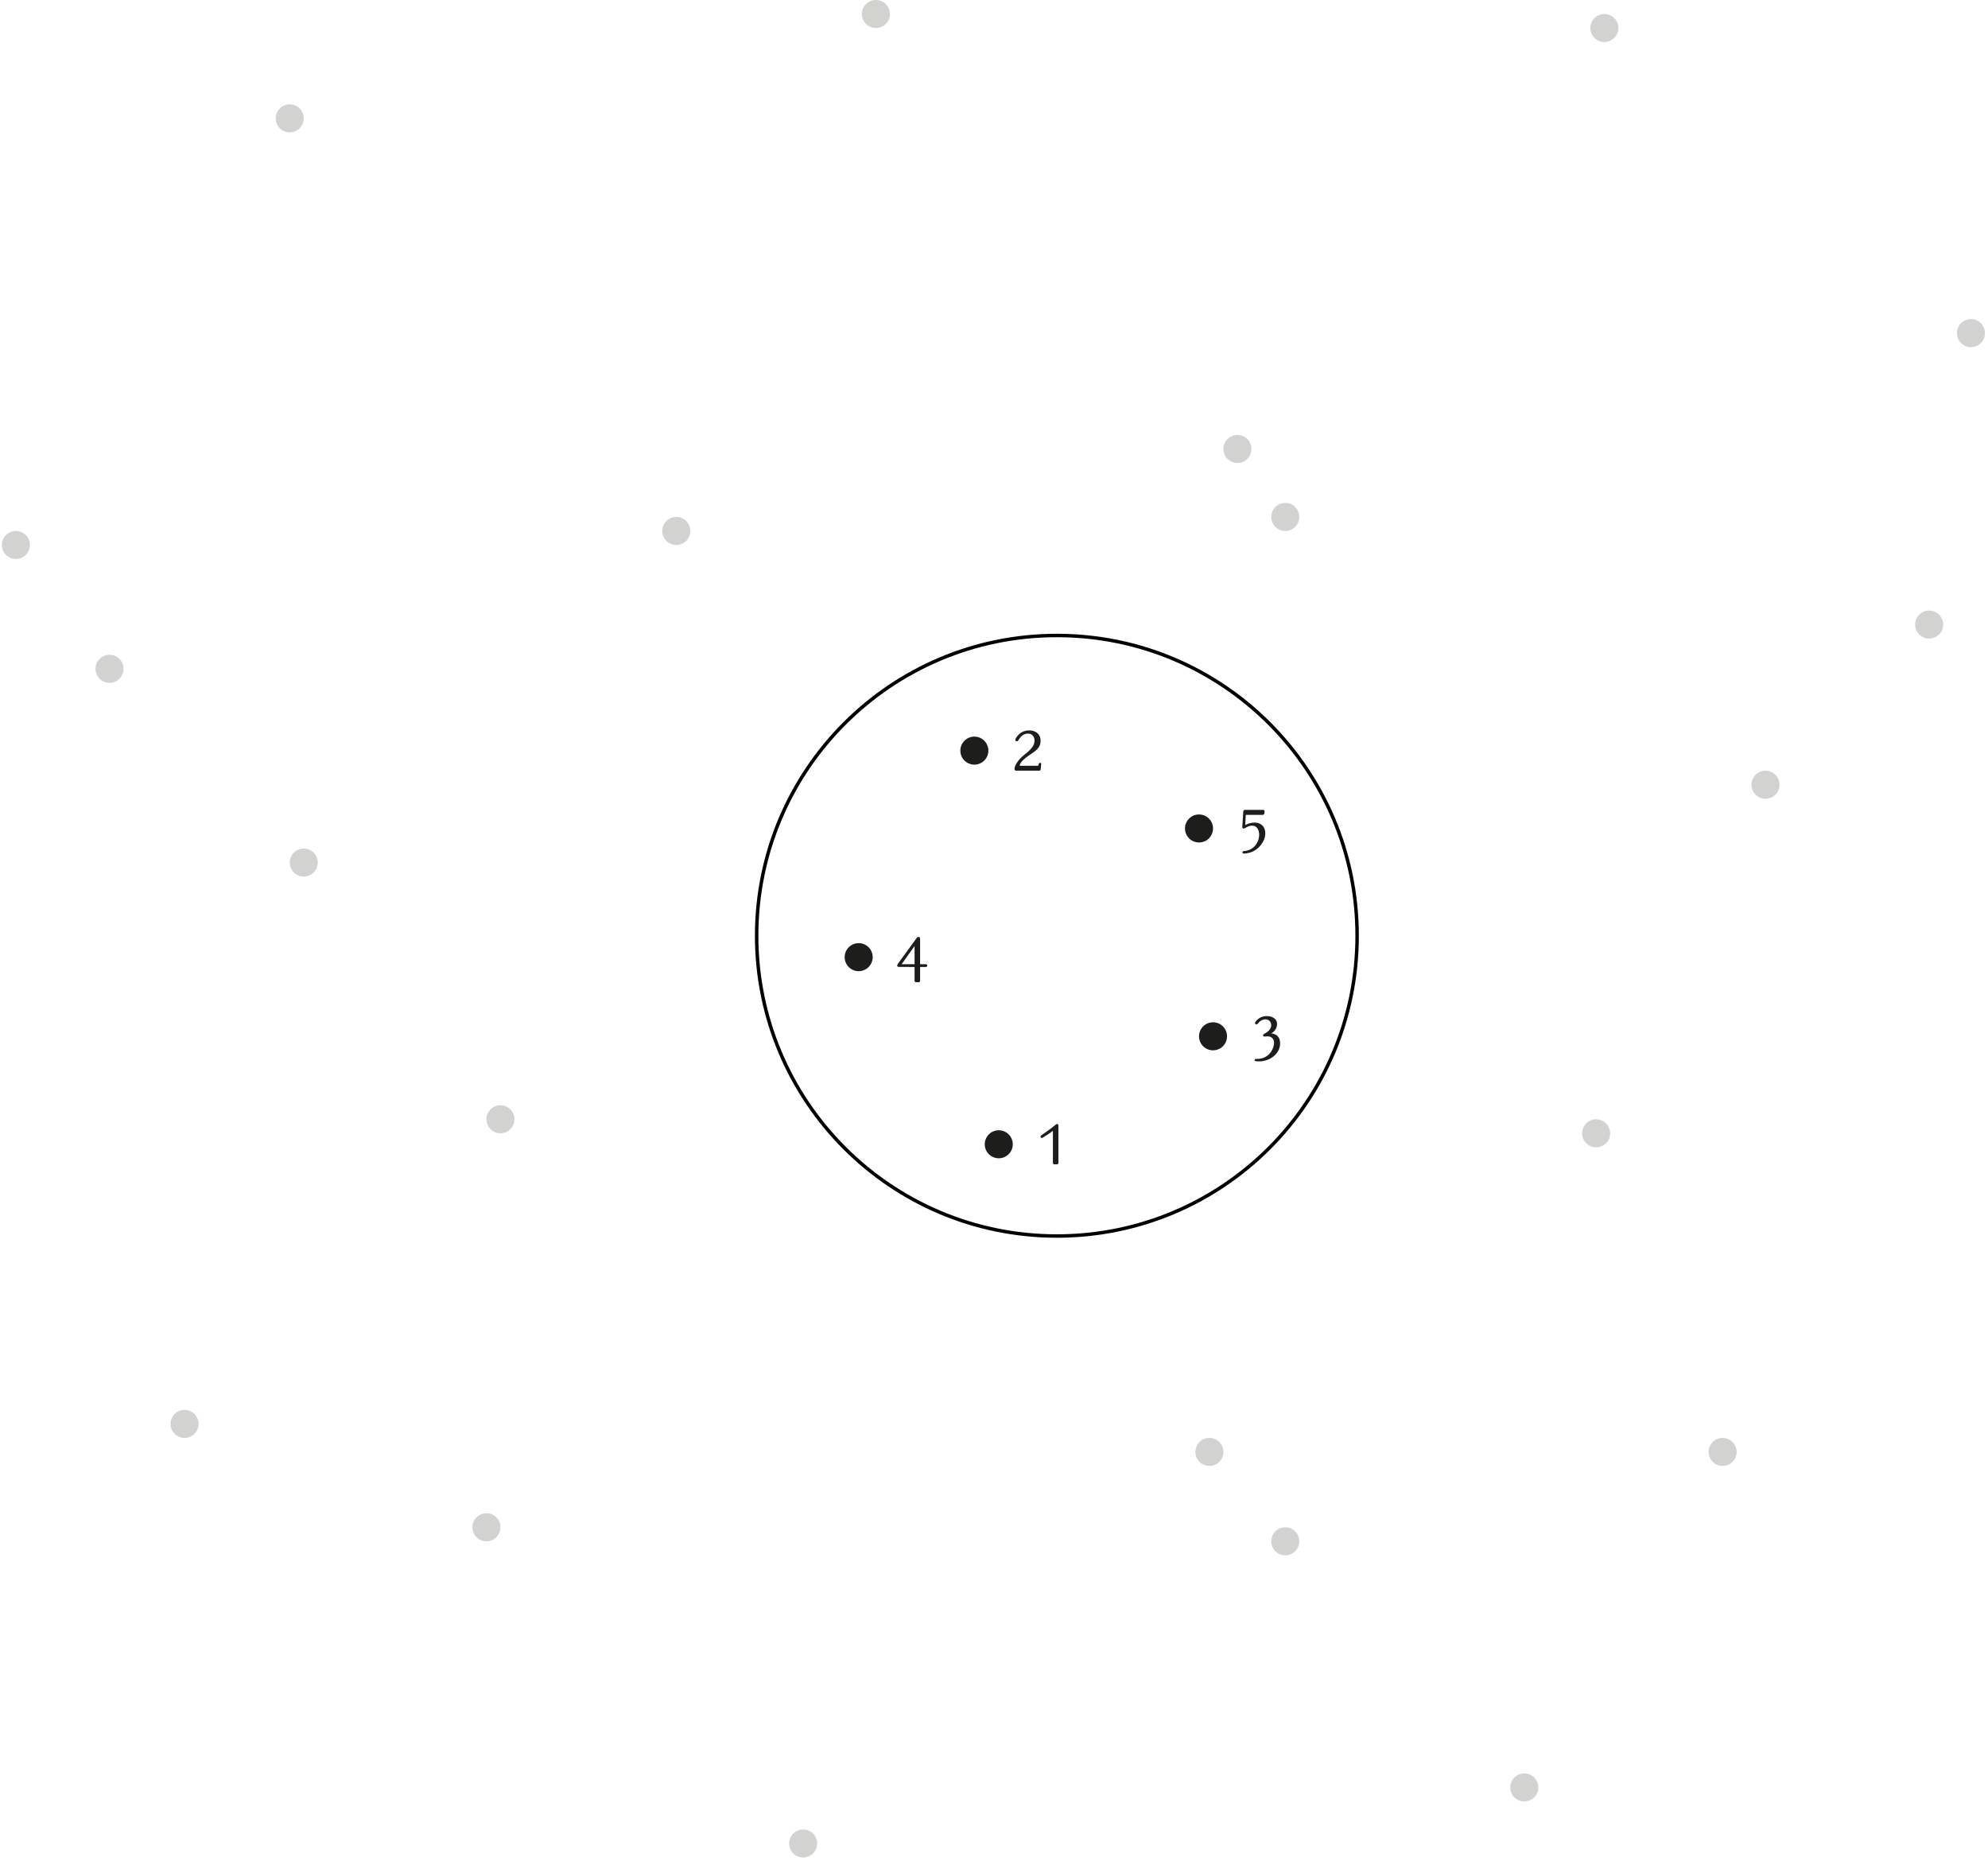
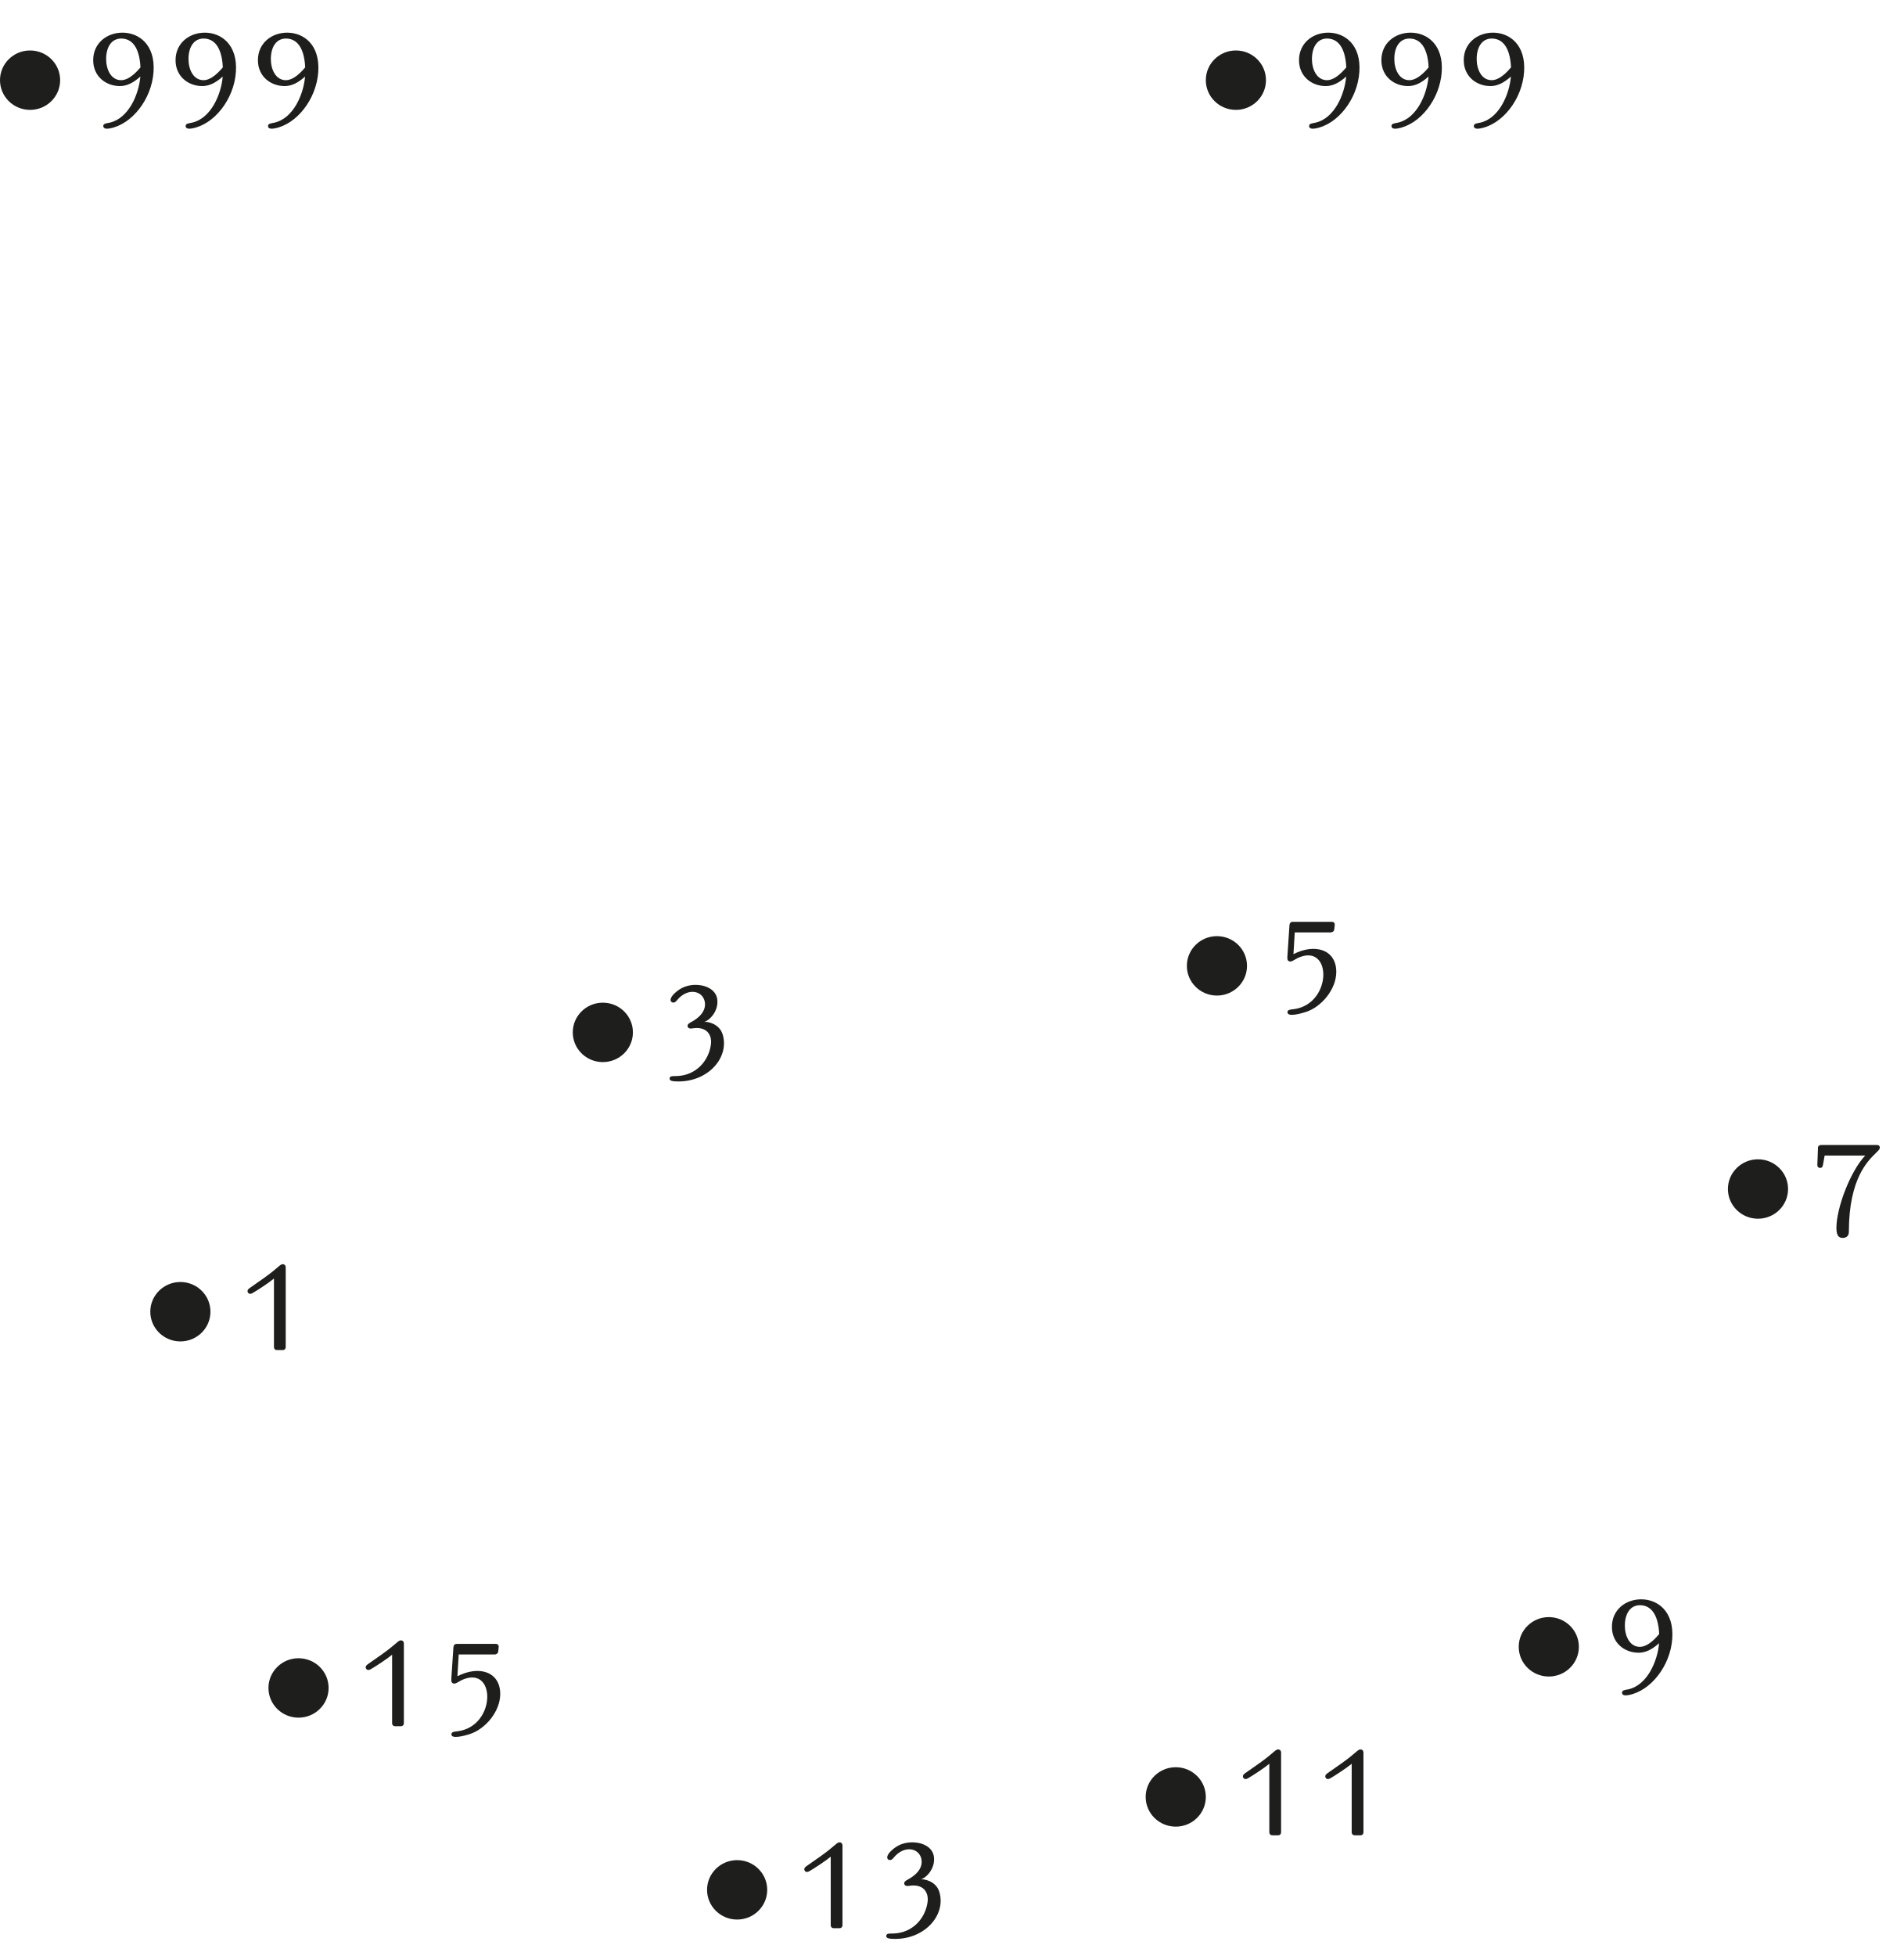
- <svg xmlns="http://www.w3.org/2000/svg" width="576" height="539" viewBox="0 0 576 539" fill="none">
-   <path d="M393.21 271.09C393.21 319.133 354.263 358.08 306.22 358.08C258.177 358.08 219.23 319.133 219.23 271.09C219.23 223.047 258.177 184.1 306.22 184.1C354.263 184.1 393.21 223.047 393.21 271.09Z" stroke="black" />
-   <g opacity="0.2">
-     <path d="M83.95 38.35C86.192 38.35 88.01 36.532 88.01 34.29C88.01 32.048 86.192 30.23 83.95 30.23C81.708 30.23 79.89 32.048 79.89 34.29C79.89 36.532 81.708 38.35 83.95 38.35Z" fill="#1D1D1B" />
-     <path d="M253.78 8.12C256.022 8.12 257.84 6.302 257.84 4.06C257.84 1.818 256.022 0 253.78 0C251.538 0 249.72 1.818 249.72 4.06C249.72 6.302 251.538 8.12 253.78 8.12Z" fill="#1D1D1B" />
-     <path d="M195.95 157.88C198.192 157.88 200.01 156.062 200.01 153.82C200.01 151.578 198.192 149.76 195.95 149.76C193.708 149.76 191.89 151.578 191.89 153.82C191.89 156.062 193.708 157.88 195.95 157.88Z" fill="#1D1D1B" />
-     <path d="M358.53 134.13C360.772 134.13 362.59 132.312 362.59 130.07C362.59 127.828 360.772 126.01 358.53 126.01C356.288 126.01 354.47 127.828 354.47 130.07C354.47 132.312 356.288 134.13 358.53 134.13Z" fill="#1D1D1B" />
-     <path d="M372.39 153.82C374.632 153.82 376.45 152.002 376.45 149.76C376.45 147.518 374.632 145.7 372.39 145.7C370.148 145.7 368.33 147.518 368.33 149.76C368.33 152.002 370.148 153.82 372.39 153.82Z" fill="#1D1D1B" />
-     <path d="M464.84 12.18C467.083 12.18 468.9 10.362 468.9 8.12C468.9 5.878 467.083 4.06 464.84 4.06C462.598 4.06 460.78 5.878 460.78 8.12C460.78 10.362 462.598 12.18 464.84 12.18Z" fill="#1D1D1B" />
-     <path d="M571.06 100.57C573.302 100.57 575.12 98.752 575.12 96.51C575.12 94.268 573.302 92.45 571.06 92.45C568.818 92.45 567 94.268 567 96.51C567 98.752 568.818 100.57 571.06 100.57Z" fill="#1D1D1B" />
-     <path d="M558.95 185C561.192 185 563.01 183.182 563.01 180.94C563.01 178.698 561.192 176.88 558.95 176.88C556.708 176.88 554.89 178.698 554.89 180.94C554.89 183.182 556.708 185 558.95 185Z" fill="#1D1D1B" />
-     <path d="M462.46 332.38C464.702 332.38 466.52 330.562 466.52 328.32C466.52 326.077 464.702 324.26 462.46 324.26C460.218 324.26 458.4 326.077 458.4 328.32C458.4 330.562 460.218 332.38 462.46 332.38Z" fill="#1D1D1B" />
-     <path d="M511.54 231.4C513.782 231.4 515.6 229.582 515.6 227.34C515.6 225.098 513.782 223.28 511.54 223.28C509.298 223.28 507.48 225.098 507.48 227.34C507.48 229.582 509.298 231.4 511.54 231.4Z" fill="#1D1D1B" />
-     <path d="M499.11 424.69C501.352 424.69 503.17 422.872 503.17 420.63C503.17 418.388 501.352 416.57 499.11 416.57C496.868 416.57 495.05 418.388 495.05 420.63C495.05 422.872 496.868 424.69 499.11 424.69Z" fill="#1D1D1B" />
-     <path d="M372.39 450.58C374.632 450.58 376.45 448.762 376.45 446.52C376.45 444.278 374.632 442.46 372.39 442.46C370.148 442.46 368.33 444.278 368.33 446.52C368.33 448.762 370.148 450.58 372.39 450.58Z" fill="#1D1D1B" />
-     <path d="M145 328.32C147.242 328.32 149.06 326.502 149.06 324.26C149.06 322.018 147.242 320.2 145 320.2C142.758 320.2 140.94 322.018 140.94 324.26C140.94 326.502 142.758 328.32 145 328.32Z" fill="#1D1D1B" />
-     <path d="M140.94 446.52C143.182 446.52 145 444.702 145 442.46C145 440.218 143.182 438.4 140.94 438.4C138.698 438.4 136.88 440.218 136.88 442.46C136.88 444.702 138.698 446.52 140.94 446.52Z" fill="#1D1D1B" />
-     <path d="M350.41 424.69C352.652 424.69 354.47 422.872 354.47 420.63C354.47 418.388 352.652 416.57 350.41 416.57C348.168 416.57 346.35 418.388 346.35 420.63C346.35 422.872 348.168 424.69 350.41 424.69Z" fill="#1D1D1B" />
-     <path d="M88.01 253.95C90.252 253.95 92.07 252.132 92.07 249.89C92.07 247.648 90.252 245.83 88.01 245.83C85.768 245.83 83.95 247.648 83.95 249.89C83.95 252.132 85.768 253.95 88.01 253.95Z" fill="#1D1D1B" />
-     <path d="M232.7 538.12C234.942 538.12 236.76 536.302 236.76 534.06C236.76 531.818 234.942 530 232.7 530C230.458 530 228.64 531.818 228.64 534.06C228.64 536.302 230.458 538.12 232.7 538.12Z" fill="#1D1D1B" />
-     <path d="M4.6 161.94C6.842 161.94 8.66 160.122 8.66 157.88C8.66 155.638 6.842 153.82 4.6 153.82C2.358 153.82 0.54 155.638 0.54 157.88C0.54 160.122 2.358 161.94 4.6 161.94Z" fill="#1D1D1B" />
-     <path d="M53.48 416.57C55.722 416.57 57.54 414.752 57.54 412.51C57.54 410.268 55.722 408.45 53.48 408.45C51.238 408.45 49.42 410.268 49.42 412.51C49.42 414.752 51.238 416.57 53.48 416.57Z" fill="#1D1D1B" />
-     <path d="M441.64 521.88C443.882 521.88 445.7 520.062 445.7 517.82C445.7 515.577 443.882 513.76 441.64 513.76C439.398 513.76 437.58 515.577 437.58 517.82C437.58 520.062 439.398 521.88 441.64 521.88Z" fill="#1D1D1B" />
-     <path d="M31.73 197.82C33.972 197.82 35.79 196.002 35.79 193.76C35.79 191.518 33.972 189.7 31.73 189.7C29.488 189.7 27.67 191.518 27.67 193.76C27.67 196.002 29.488 197.82 31.73 197.82Z" fill="#1D1D1B" />
-   </g>
-   <path d="M259.964 279.846C259.9 279.622 260.06 279.334 260.316 278.982L265.532 271.83C265.74 271.558 265.964 271.366 266.236 271.43C266.62 271.526 266.588 271.878 266.588 272.278V279.334H268.236C268.508 279.334 268.668 279.51 268.668 279.734C268.668 279.958 268.508 280.134 268.236 280.134H266.588V284.118C266.588 284.39 266.412 284.55 266.188 284.55H265.388C265.164 284.55 264.988 284.39 264.988 284.118V280.134L260.476 280.118C260.108 280.118 259.996 279.974 259.964 279.846ZM261.244 279.334H264.988V274.054L261.244 279.334Z" fill="#1D1D1B" />
-   <path d="M248.79 281.35C251.032 281.35 252.85 279.532 252.85 277.29C252.85 275.048 251.032 273.23 248.79 273.23C246.548 273.23 244.73 275.048 244.73 277.29C244.73 279.532 246.548 281.35 248.79 281.35Z" fill="#1D1D1B" />
-   <path d="M365.992 234.63C366.152 234.63 366.424 234.71 366.392 235.062L366.328 235.638C366.296 235.99 365.992 236.07 365.832 236.07H360.952L360.776 239.03C363.688 237.526 366.6 238.39 366.6 241.446C366.6 243.798 364.6 246.214 362.44 246.902C361.736 247.126 359.928 247.622 359.96 246.918C359.976 246.566 360.392 246.566 360.776 246.518C365.96 245.878 366.072 237.83 361.736 239.398C360.936 239.686 360.568 240.15 360.2 240.006C359.88 239.878 359.944 239.574 359.96 239.174L360.232 235.094C360.264 234.886 360.312 234.63 360.712 234.63H365.992Z" fill="#1D1D1B" />
-   <path d="M347.4 244.07C349.642 244.07 351.46 242.252 351.46 240.01C351.46 237.767 349.642 235.95 347.4 235.95C345.158 235.95 343.34 237.767 343.34 240.01C343.34 242.252 345.158 244.07 347.4 244.07Z" fill="#1D1D1B" />
-   <path d="M306.666 336.878C306.666 337.15 306.49 337.31 306.266 337.31H305.466C305.242 337.31 305.066 337.15 305.066 336.878V327.582C304.442 328.11 302.794 329.198 302.138 329.566C301.962 329.662 301.738 329.726 301.578 329.55C301.338 329.278 301.546 329.022 301.754 328.878L303.626 327.566C305.642 326.142 305.882 325.63 306.25 325.63C306.506 325.63 306.666 325.806 306.666 326.062V336.878Z" fill="#1D1D1B" />
-   <path d="M289.38 335.56C291.622 335.56 293.44 333.742 293.44 331.5C293.44 329.258 291.622 327.44 289.38 327.44C287.138 327.44 285.32 329.258 285.32 331.5C285.32 333.742 287.138 335.56 289.38 335.56Z" fill="#1D1D1B" />
-   <path d="M368.324 297.016C368.324 295.224 366.052 294.504 364.452 296.52C364.196 296.84 363.908 296.792 363.78 296.696C363.476 296.472 363.684 295.976 364.18 295.512C364.628 295.096 365.492 294.36 367.028 294.36C368.58 294.36 369.828 295.096 369.988 296.312C370.196 297.864 369.028 299.144 368.212 299.4C368.532 299.32 370.292 299.576 370.74 301.144C371.668 304.344 368.58 307.736 364.26 307.48C363.988 307.464 363.524 307.432 363.508 307.128C363.492 306.712 363.924 306.776 364.468 306.76C367.14 306.68 368.82 304.664 369.124 302.504C369.316 301.192 368.58 299.944 366.58 300.28C366.292 300.328 366.004 300.28 365.956 299.992C365.908 299.704 366.196 299.56 366.42 299.432C366.676 299.288 368.324 298.456 368.324 297.016Z" fill="#1D1D1B" />
-   <path d="M351.46 304.28C353.702 304.28 355.52 302.462 355.52 300.22C355.52 297.977 353.702 296.16 351.46 296.16C349.218 296.16 347.4 297.977 347.4 300.22C347.4 302.462 349.218 304.28 351.46 304.28Z" fill="#1D1D1B" />
-   <path d="M301.532 222.848C301.5 223.12 301.356 223.28 301.084 223.28H294.604C294.204 223.28 293.948 223.184 293.948 222.784C293.948 221.568 295.244 219.84 297.1 218.4C298.796 217.072 299.708 215.968 299.74 214.624C299.756 214.032 299.516 212.528 297.82 212.528C296.396 212.528 295.628 213.552 295.004 214.512C294.796 214.832 294.492 214.784 294.348 214.688C293.852 214.352 294.572 213.392 295.212 212.752C295.644 212.32 296.684 211.6 298.124 211.6C300.588 211.6 301.5 213.152 301.5 214.48C301.5 215.584 301.292 216.672 299.42 217.952C297.484 219.264 295.452 220.672 295.452 221.84H300.812L300.94 221.44C301.036 221.152 301.116 220.976 301.356 220.976C301.612 220.976 301.692 221.168 301.66 221.44L301.532 222.848Z" fill="#1D1D1B" />
-   <path d="M282.31 221.52C284.552 221.52 286.37 219.702 286.37 217.46C286.37 215.218 284.552 213.4 282.31 213.4C280.068 213.4 278.25 215.218 278.25 217.46C278.25 219.702 280.068 221.52 282.31 221.52Z" fill="#1D1D1B" />
+ <svg xmlns="http://www.w3.org/2000/svg" width="257" height="264" viewBox="0 0 257 264" fill="none">
+   <path d="M81.38 143.35C83.622 143.35 85.44 141.555 85.44 139.34C85.44 137.125 83.622 135.33 81.38 135.33C79.138 135.33 77.32 137.125 77.32 139.34C77.32 141.555 79.138 143.35 81.38 143.35Z" fill="#1E1E1C" />
+   <path d="M95.173 135.565C95.173 133.786 92.918 133.072 91.33 135.073C91.076 135.39 90.79 135.343 90.663 135.247C90.361 135.025 90.568 134.533 91.06 134.072C91.505 133.659 92.362 132.929 93.886 132.929C95.427 132.929 96.665 133.659 96.824 134.866C97.03 136.406 95.871 137.677 95.061 137.931C95.379 137.851 97.126 138.105 97.57 139.662C98.491 142.837 95.427 146.204 91.139 145.95C90.869 145.934 90.409 145.902 90.393 145.6C90.377 145.187 90.806 145.251 91.346 145.235C93.998 145.156 95.665 143.155 95.966 141.011C96.157 139.709 95.427 138.471 93.442 138.804C93.156 138.852 92.87 138.804 92.823 138.518C92.775 138.233 93.061 138.09 93.283 137.963C93.537 137.82 95.173 136.994 95.173 135.565Z" fill="#1E1E1C" />
+   <path d="M4.06 14.831C6.302 14.831 8.12 13.035 8.12 10.82C8.12 8.606 6.302 6.811 4.06 6.811C1.818 6.811 0 8.606 0 10.82C0 13.035 1.818 14.831 4.06 14.831Z" fill="#1E1E1C" />
+   <path d="M12.581 8.124C12.581 5.822 14.423 4.408 16.535 4.408C18.742 4.408 20.981 6.012 20.727 9.712C20.473 13.428 17.773 16.81 14.804 17.334C14.534 17.381 13.994 17.445 13.947 17.064C13.899 16.651 14.375 16.651 14.804 16.556C17.36 15.984 18.742 12.745 18.948 10.331C17.98 11.205 17.106 11.617 16.186 11.617C14.296 11.617 12.581 10.315 12.581 8.124ZM14.328 7.918C14.312 9.331 14.963 10.823 16.36 10.823C17.043 10.823 17.916 10.347 18.964 9.093C18.821 6.25 17.726 5.202 16.36 5.202C15.09 5.202 14.344 6.298 14.328 7.918ZM23.699 8.124C23.699 5.822 25.541 4.408 27.653 4.408C29.86 4.408 32.099 6.012 31.845 9.712C31.591 13.428 28.892 16.81 25.922 17.334C25.652 17.381 25.112 17.445 25.065 17.064C25.017 16.651 25.494 16.651 25.922 16.556C28.479 15.984 29.86 12.745 30.067 10.331C29.098 11.205 28.225 11.617 27.304 11.617C25.414 11.617 23.699 10.315 23.699 8.124ZM25.446 7.918C25.43 9.331 26.081 10.823 27.478 10.823C28.161 10.823 29.035 10.347 30.082 9.093C29.94 6.25 28.844 5.202 27.478 5.202C26.208 5.202 25.462 6.298 25.446 7.918ZM34.818 8.124C34.818 5.822 36.659 4.408 38.771 4.408C40.978 4.408 43.217 6.012 42.963 9.712C42.709 13.428 40.01 16.81 37.041 17.334C36.771 17.381 36.231 17.445 36.183 17.064C36.135 16.651 36.612 16.651 37.041 16.556C39.597 15.984 40.978 12.745 41.185 10.331C40.216 11.205 39.343 11.617 38.422 11.617C36.532 11.617 34.818 10.315 34.818 8.124ZM36.564 7.918C36.548 9.331 37.199 10.823 38.597 10.823C39.279 10.823 40.153 10.347 41.201 9.093C41.058 6.25 39.962 5.202 38.597 5.202C37.326 5.202 36.58 6.298 36.564 7.918Z" fill="#1E1E1C" />
+   <path d="M166.84 14.831C169.082 14.831 170.9 13.035 170.9 10.82C170.9 8.606 169.082 6.811 166.84 6.811C164.598 6.811 162.78 8.606 162.78 10.82C162.78 13.035 164.598 14.831 166.84 14.831Z" fill="#1E1E1C" />
+   <path d="M175.361 8.124C175.361 5.822 177.203 4.408 179.315 4.408C181.522 4.408 183.761 6.012 183.507 9.712C183.253 13.428 180.553 16.81 177.584 17.334C177.314 17.381 176.774 17.445 176.726 17.064C176.679 16.651 177.155 16.651 177.584 16.556C180.14 15.984 181.522 12.745 181.728 10.331C180.76 11.205 179.886 11.617 178.965 11.617C177.076 11.617 175.361 10.315 175.361 8.124ZM177.107 7.918C177.092 9.331 177.743 10.823 179.14 10.823C179.823 10.823 180.696 10.347 181.744 9.093C181.601 6.25 180.505 5.202 179.14 5.202C177.87 5.202 177.123 6.298 177.107 7.918ZM186.479 8.124C186.479 5.822 188.321 4.408 190.433 4.408C192.64 4.408 194.879 6.012 194.625 9.712C194.371 13.428 191.671 16.81 188.702 17.334C188.432 17.381 187.892 17.445 187.845 17.064C187.797 16.651 188.273 16.651 188.702 16.556C191.259 15.984 192.64 12.745 192.846 10.331C191.878 11.205 191.004 11.617 190.084 11.617C188.194 11.617 186.479 10.315 186.479 8.124ZM188.226 7.918C188.21 9.331 188.861 10.823 190.258 10.823C190.941 10.823 191.814 10.347 192.862 9.093C192.719 6.25 191.624 5.202 190.258 5.202C188.988 5.202 188.242 6.298 188.226 7.918ZM197.597 8.124C197.597 5.822 199.439 4.408 201.551 4.408C203.758 4.408 205.997 6.012 205.743 9.712C205.489 13.428 202.79 16.81 199.82 17.334C199.55 17.381 199.01 17.445 198.963 17.064C198.915 16.651 199.392 16.651 199.82 16.556C202.377 15.984 203.758 12.745 203.965 10.331C202.996 11.205 202.123 11.617 201.202 11.617C199.312 11.617 197.597 10.315 197.597 8.124ZM199.344 7.918C199.328 9.331 199.979 10.823 201.376 10.823C202.059 10.823 202.933 10.347 203.981 9.093C203.838 6.25 202.742 5.202 201.376 5.202C200.106 5.202 199.36 6.298 199.344 7.918Z" fill="#1E1E1C" />
+   <path d="M164.28 134.371C166.522 134.371 168.34 132.575 168.34 130.361C168.34 128.146 166.522 126.351 164.28 126.351C162.038 126.351 160.22 128.146 160.22 130.361C160.22 132.575 162.038 134.371 164.28 134.371Z" fill="#1E1E1C" />
+   <path d="M179.787 124.415C179.946 124.415 180.216 124.495 180.184 124.844L180.121 125.415C180.089 125.765 179.787 125.844 179.629 125.844H174.786L174.611 128.782C177.501 127.289 180.391 128.147 180.391 131.179C180.391 133.514 178.406 135.911 176.262 136.594C175.564 136.816 173.769 137.309 173.801 136.61C173.817 136.261 174.23 136.261 174.611 136.213C179.756 135.578 179.867 127.591 175.564 129.147C174.77 129.433 174.404 129.893 174.039 129.75C173.722 129.623 173.785 129.322 173.801 128.925L174.071 124.876C174.103 124.669 174.15 124.415 174.547 124.415H179.787Z" fill="#1E1E1C" />
+   <path d="M237.32 164.49C239.562 164.49 241.38 162.694 241.38 160.48C241.38 158.265 239.562 156.47 237.32 156.47C235.078 156.47 233.26 158.265 233.26 160.48C233.26 162.694 235.078 164.49 237.32 164.49Z" fill="#1E1E1C" />
+   <path d="M253.018 154.535C253.351 154.535 253.732 154.472 253.764 154.853C253.78 155.139 253.526 155.329 253.193 155.663C252.208 156.647 249.588 159.029 249.588 166.254C249.588 166.746 249.318 167.079 248.762 167.079C248.365 167.079 247.905 166.937 247.905 165.746C247.905 163.062 249.763 158.108 251.795 155.964H246.317L246.095 157.203C246.047 157.489 245.952 157.632 245.714 157.632C245.46 157.632 245.317 157.457 245.333 157.203L245.412 155.027C245.412 154.916 245.364 154.535 245.904 154.535H253.018Z" fill="#1E1E1C" />
+   <path d="M209.08 226.28C211.322 226.28 213.14 224.484 213.14 222.27C213.14 220.055 211.322 218.26 209.08 218.26C206.838 218.26 205.02 220.055 205.02 222.27C205.02 224.484 206.838 226.28 209.08 226.28Z" fill="#1E1E1C" />
+   <path d="M217.601 219.574C217.601 217.272 219.443 215.859 221.555 215.859C223.762 215.859 226.001 217.462 225.747 221.162C225.493 224.878 222.793 228.26 219.824 228.784C219.554 228.832 219.014 228.895 218.967 228.514C218.919 228.101 219.395 228.101 219.824 228.006C222.381 227.434 223.762 224.195 223.968 221.781C223 222.655 222.126 223.068 221.205 223.068C219.316 223.068 217.601 221.766 217.601 219.574ZM219.348 219.368C219.332 220.781 219.983 222.274 221.38 222.274C222.063 222.274 222.936 221.797 223.984 220.543C223.841 217.701 222.746 216.653 221.38 216.653C220.11 216.653 219.364 217.748 219.348 219.368Z" fill="#1E1E1C" />
+   <path d="M158.72 246.541C160.962 246.541 162.78 244.745 162.78 242.531C162.78 240.316 160.962 238.521 158.72 238.521C156.478 238.521 154.66 240.316 154.66 242.531C154.66 244.745 156.478 246.541 158.72 246.541Z" fill="#1E1E1C" />
+   <path d="M172.941 247.281C172.941 247.551 172.767 247.71 172.544 247.71H171.75C171.528 247.71 171.353 247.551 171.353 247.281V238.056C170.734 238.58 169.099 239.659 168.448 240.025C168.273 240.12 168.051 240.183 167.892 240.009C167.654 239.739 167.86 239.485 168.067 239.342L169.924 238.04C171.925 236.627 172.163 236.118 172.529 236.118C172.783 236.118 172.941 236.293 172.941 236.547V247.281ZM184.06 247.281C184.06 247.551 183.885 247.71 183.663 247.71H182.869C182.646 247.71 182.472 247.551 182.472 247.281V238.056C181.852 238.58 180.217 239.659 179.566 240.025C179.391 240.12 179.169 240.183 179.01 240.009C178.772 239.739 178.978 239.485 179.185 239.342L181.043 238.04C183.043 236.627 183.282 236.118 183.647 236.118C183.901 236.118 184.06 236.293 184.06 236.547V247.281Z" fill="#1E1E1C" />
+   <path d="M99.51 259.081C101.752 259.081 103.57 257.285 103.57 255.071C103.57 252.856 101.752 251.061 99.51 251.061C97.268 251.061 95.45 252.856 95.45 255.071C95.45 257.285 97.268 259.081 99.51 259.081Z" fill="#1E1E1C" />
+   <path d="M113.731 259.821C113.731 260.091 113.557 260.25 113.334 260.25H112.54C112.318 260.25 112.144 260.091 112.144 259.821V250.596C111.524 251.12 109.889 252.199 109.238 252.565C109.063 252.66 108.841 252.723 108.682 252.549C108.444 252.279 108.65 252.025 108.857 251.882L110.714 250.58C112.715 249.167 112.953 248.658 113.319 248.658C113.573 248.658 113.731 248.833 113.731 249.087V259.821ZM124.421 251.294C124.421 249.516 122.166 248.801 120.578 250.802C120.324 251.12 120.038 251.072 119.911 250.977C119.61 250.754 119.816 250.262 120.308 249.802C120.753 249.389 121.61 248.658 123.135 248.658C124.675 248.658 125.914 249.389 126.072 250.596C126.279 252.136 125.12 253.406 124.31 253.66C124.627 253.581 126.374 253.835 126.819 255.391C127.74 258.567 124.675 261.933 120.388 261.679C120.118 261.663 119.657 261.631 119.641 261.33C119.626 260.917 120.054 260.98 120.594 260.965C123.246 260.885 124.913 258.884 125.215 256.741C125.405 255.439 124.675 254.2 122.69 254.534C122.404 254.581 122.119 254.534 122.071 254.248C122.023 253.962 122.309 253.819 122.531 253.692C122.785 253.549 124.421 252.723 124.421 251.294Z" fill="#1E1E1C" />
+   <path d="M40.3 231.831C42.542 231.831 44.36 230.035 44.36 227.821C44.36 225.606 42.542 223.811 40.3 223.811C38.058 223.811 36.24 225.606 36.24 227.821C36.24 230.035 38.058 231.831 40.3 231.831Z" fill="#1E1E1C" />
+   <path d="M54.521 232.562C54.521 232.831 54.346 232.99 54.124 232.99H53.33C53.108 232.99 52.933 232.831 52.933 232.562V223.336C52.314 223.86 50.678 224.94 50.028 225.305C49.853 225.4 49.63 225.464 49.472 225.289C49.234 225.019 49.44 224.765 49.646 224.622L51.504 223.32C53.505 221.907 53.743 221.399 54.108 221.399C54.362 221.399 54.521 221.573 54.521 221.827V232.562ZM66.926 221.875C67.084 221.875 67.354 221.954 67.323 222.304L67.259 222.875C67.227 223.225 66.926 223.304 66.767 223.304H61.924L61.749 226.242C64.639 224.749 67.529 225.607 67.529 228.639C67.529 230.974 65.544 233.371 63.401 234.054C62.702 234.276 60.908 234.769 60.939 234.07C60.955 233.721 61.368 233.721 61.749 233.673C66.894 233.038 67.005 225.051 62.702 226.607C61.908 226.893 61.543 227.353 61.178 227.21C60.86 227.083 60.923 226.782 60.939 226.385L61.209 222.336C61.241 222.129 61.289 221.875 61.686 221.875H66.926Z" fill="#1E1E1C" />
+   <path d="M24.35 181.05C26.592 181.05 28.41 179.255 28.41 177.04C28.41 174.826 26.592 173.03 24.35 173.03C22.108 173.03 20.29 174.826 20.29 177.04C20.29 179.255 22.108 181.05 24.35 181.05Z" fill="#1E1E1C" />
+   <path d="M38.571 181.791C38.571 182.061 38.397 182.22 38.174 182.22H37.38C37.158 182.22 36.983 182.061 36.983 181.791V172.565C36.364 173.089 34.729 174.169 34.078 174.534C33.903 174.63 33.681 174.693 33.522 174.519C33.284 174.249 33.49 173.995 33.697 173.852L35.554 172.55C37.555 171.136 37.793 170.628 38.158 170.628C38.413 170.628 38.571 170.803 38.571 171.057V181.791Z" fill="#1E1E1C" />
</svg>
